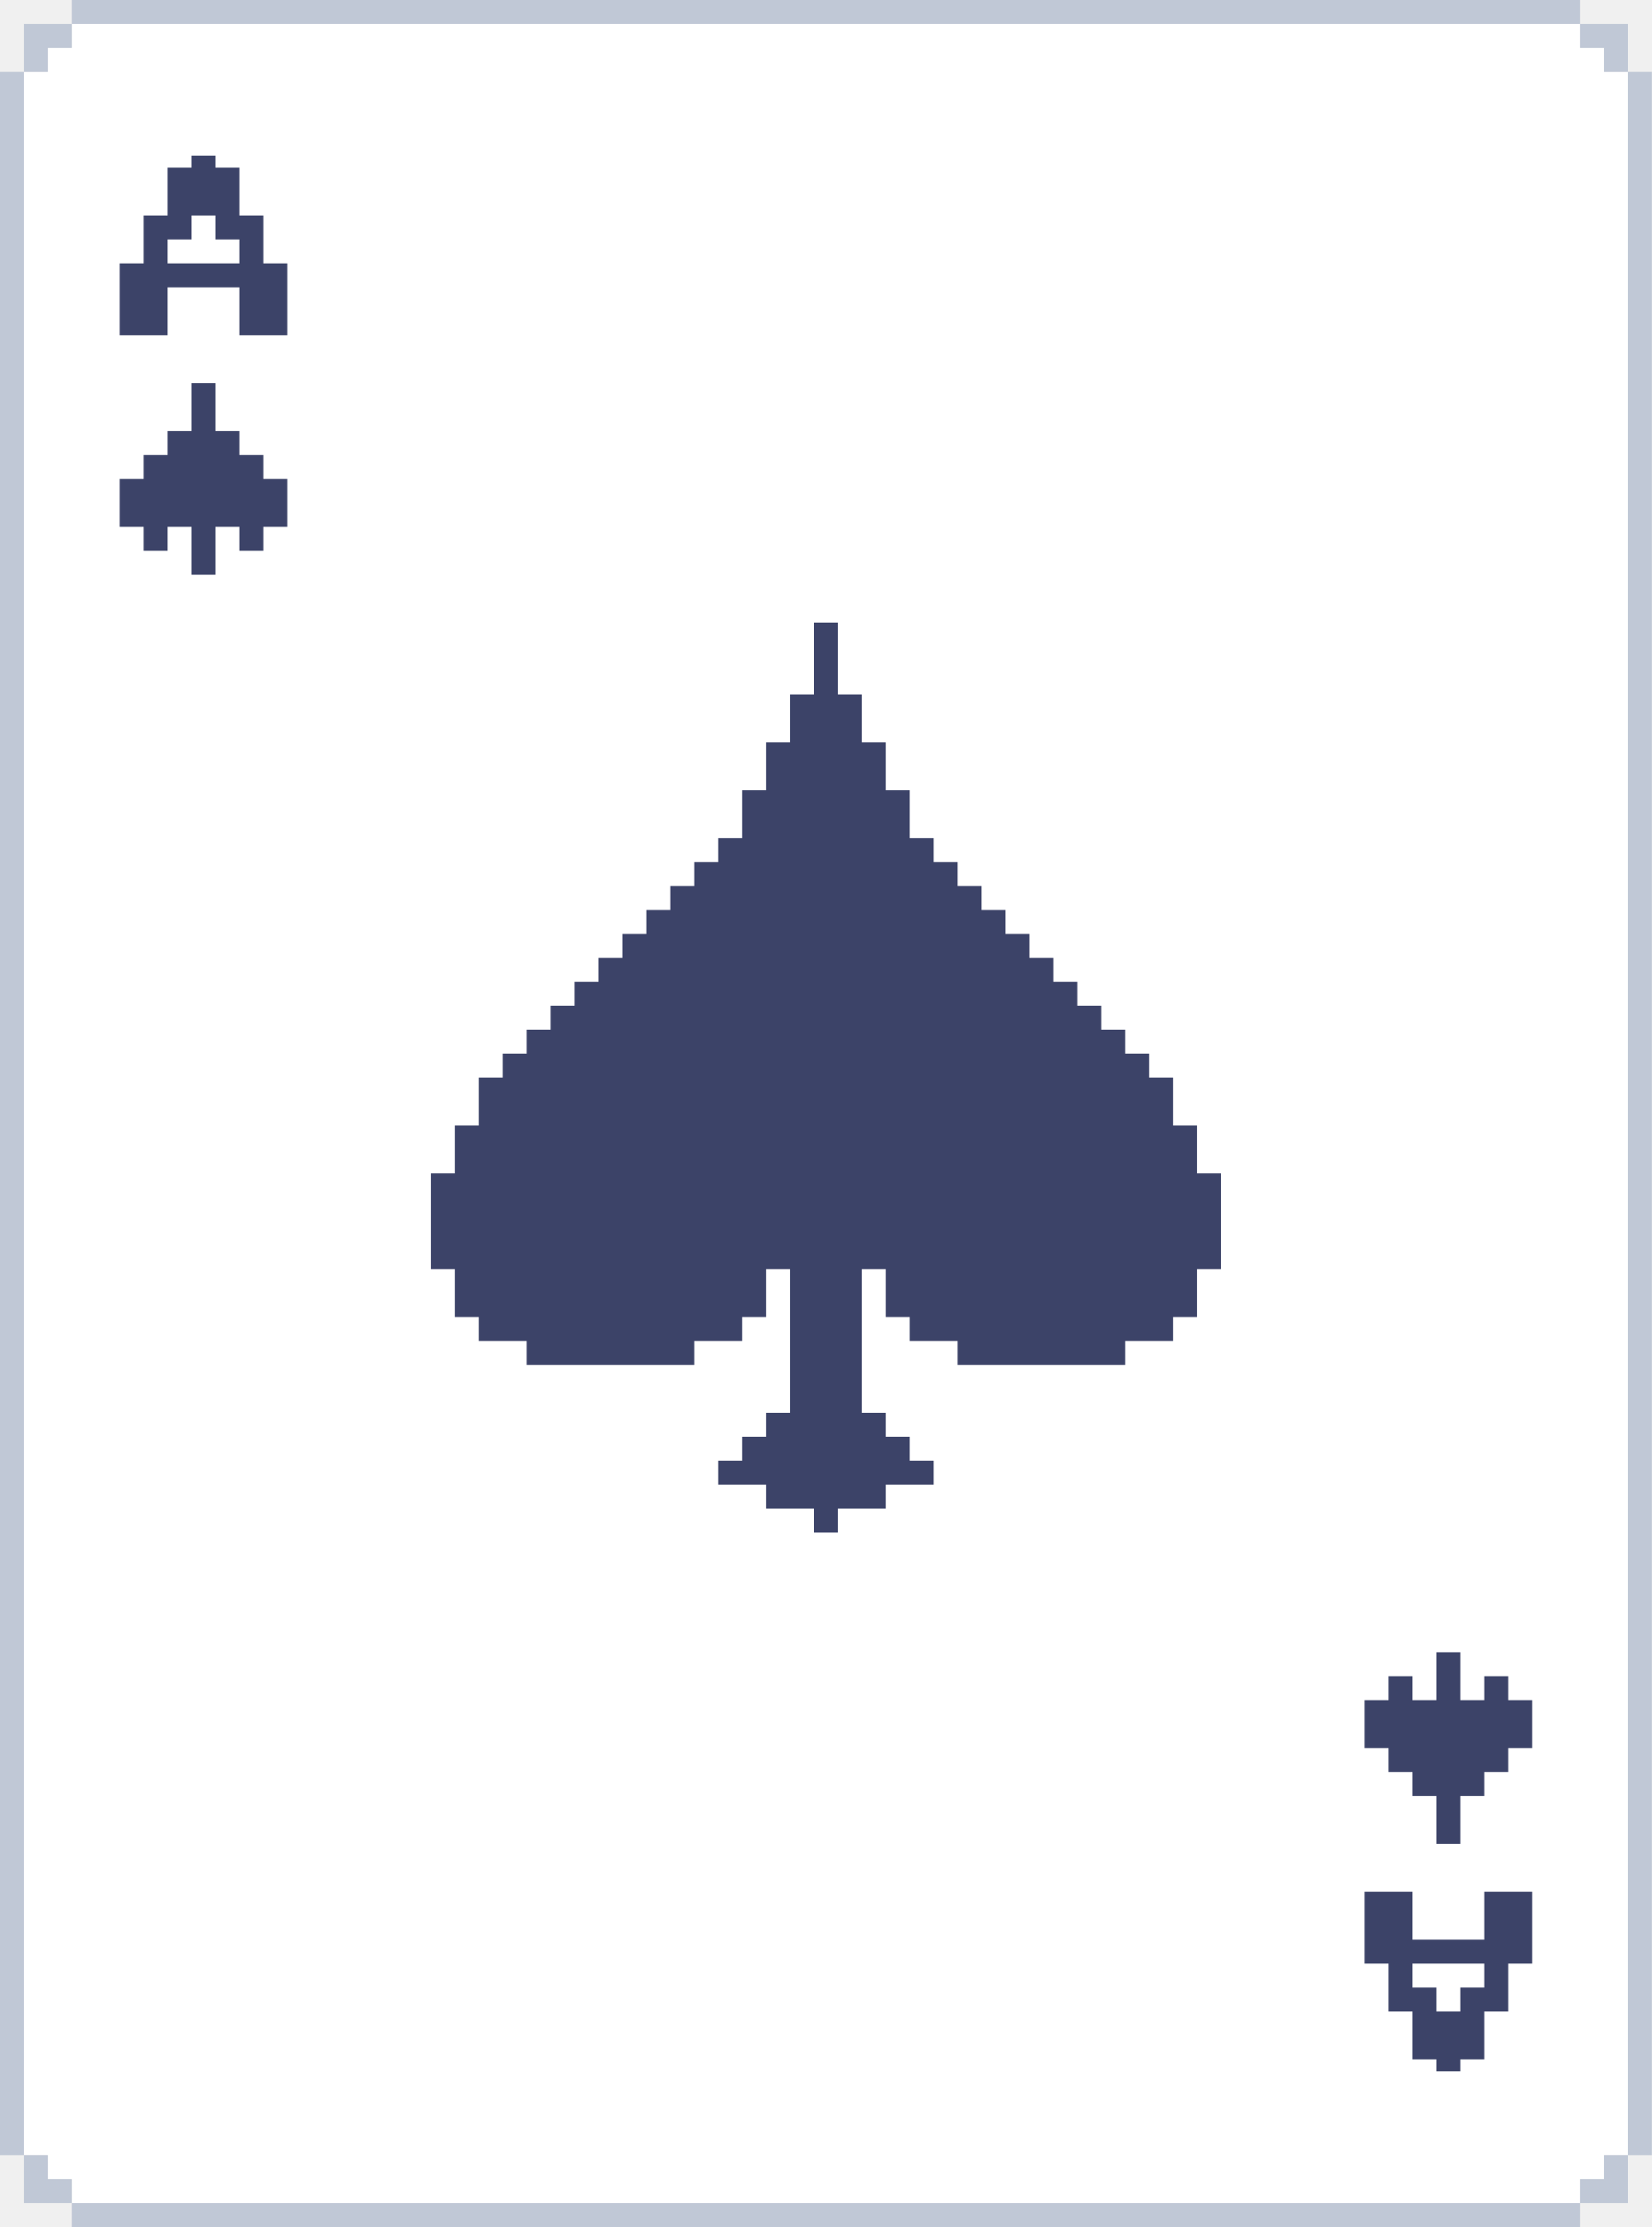
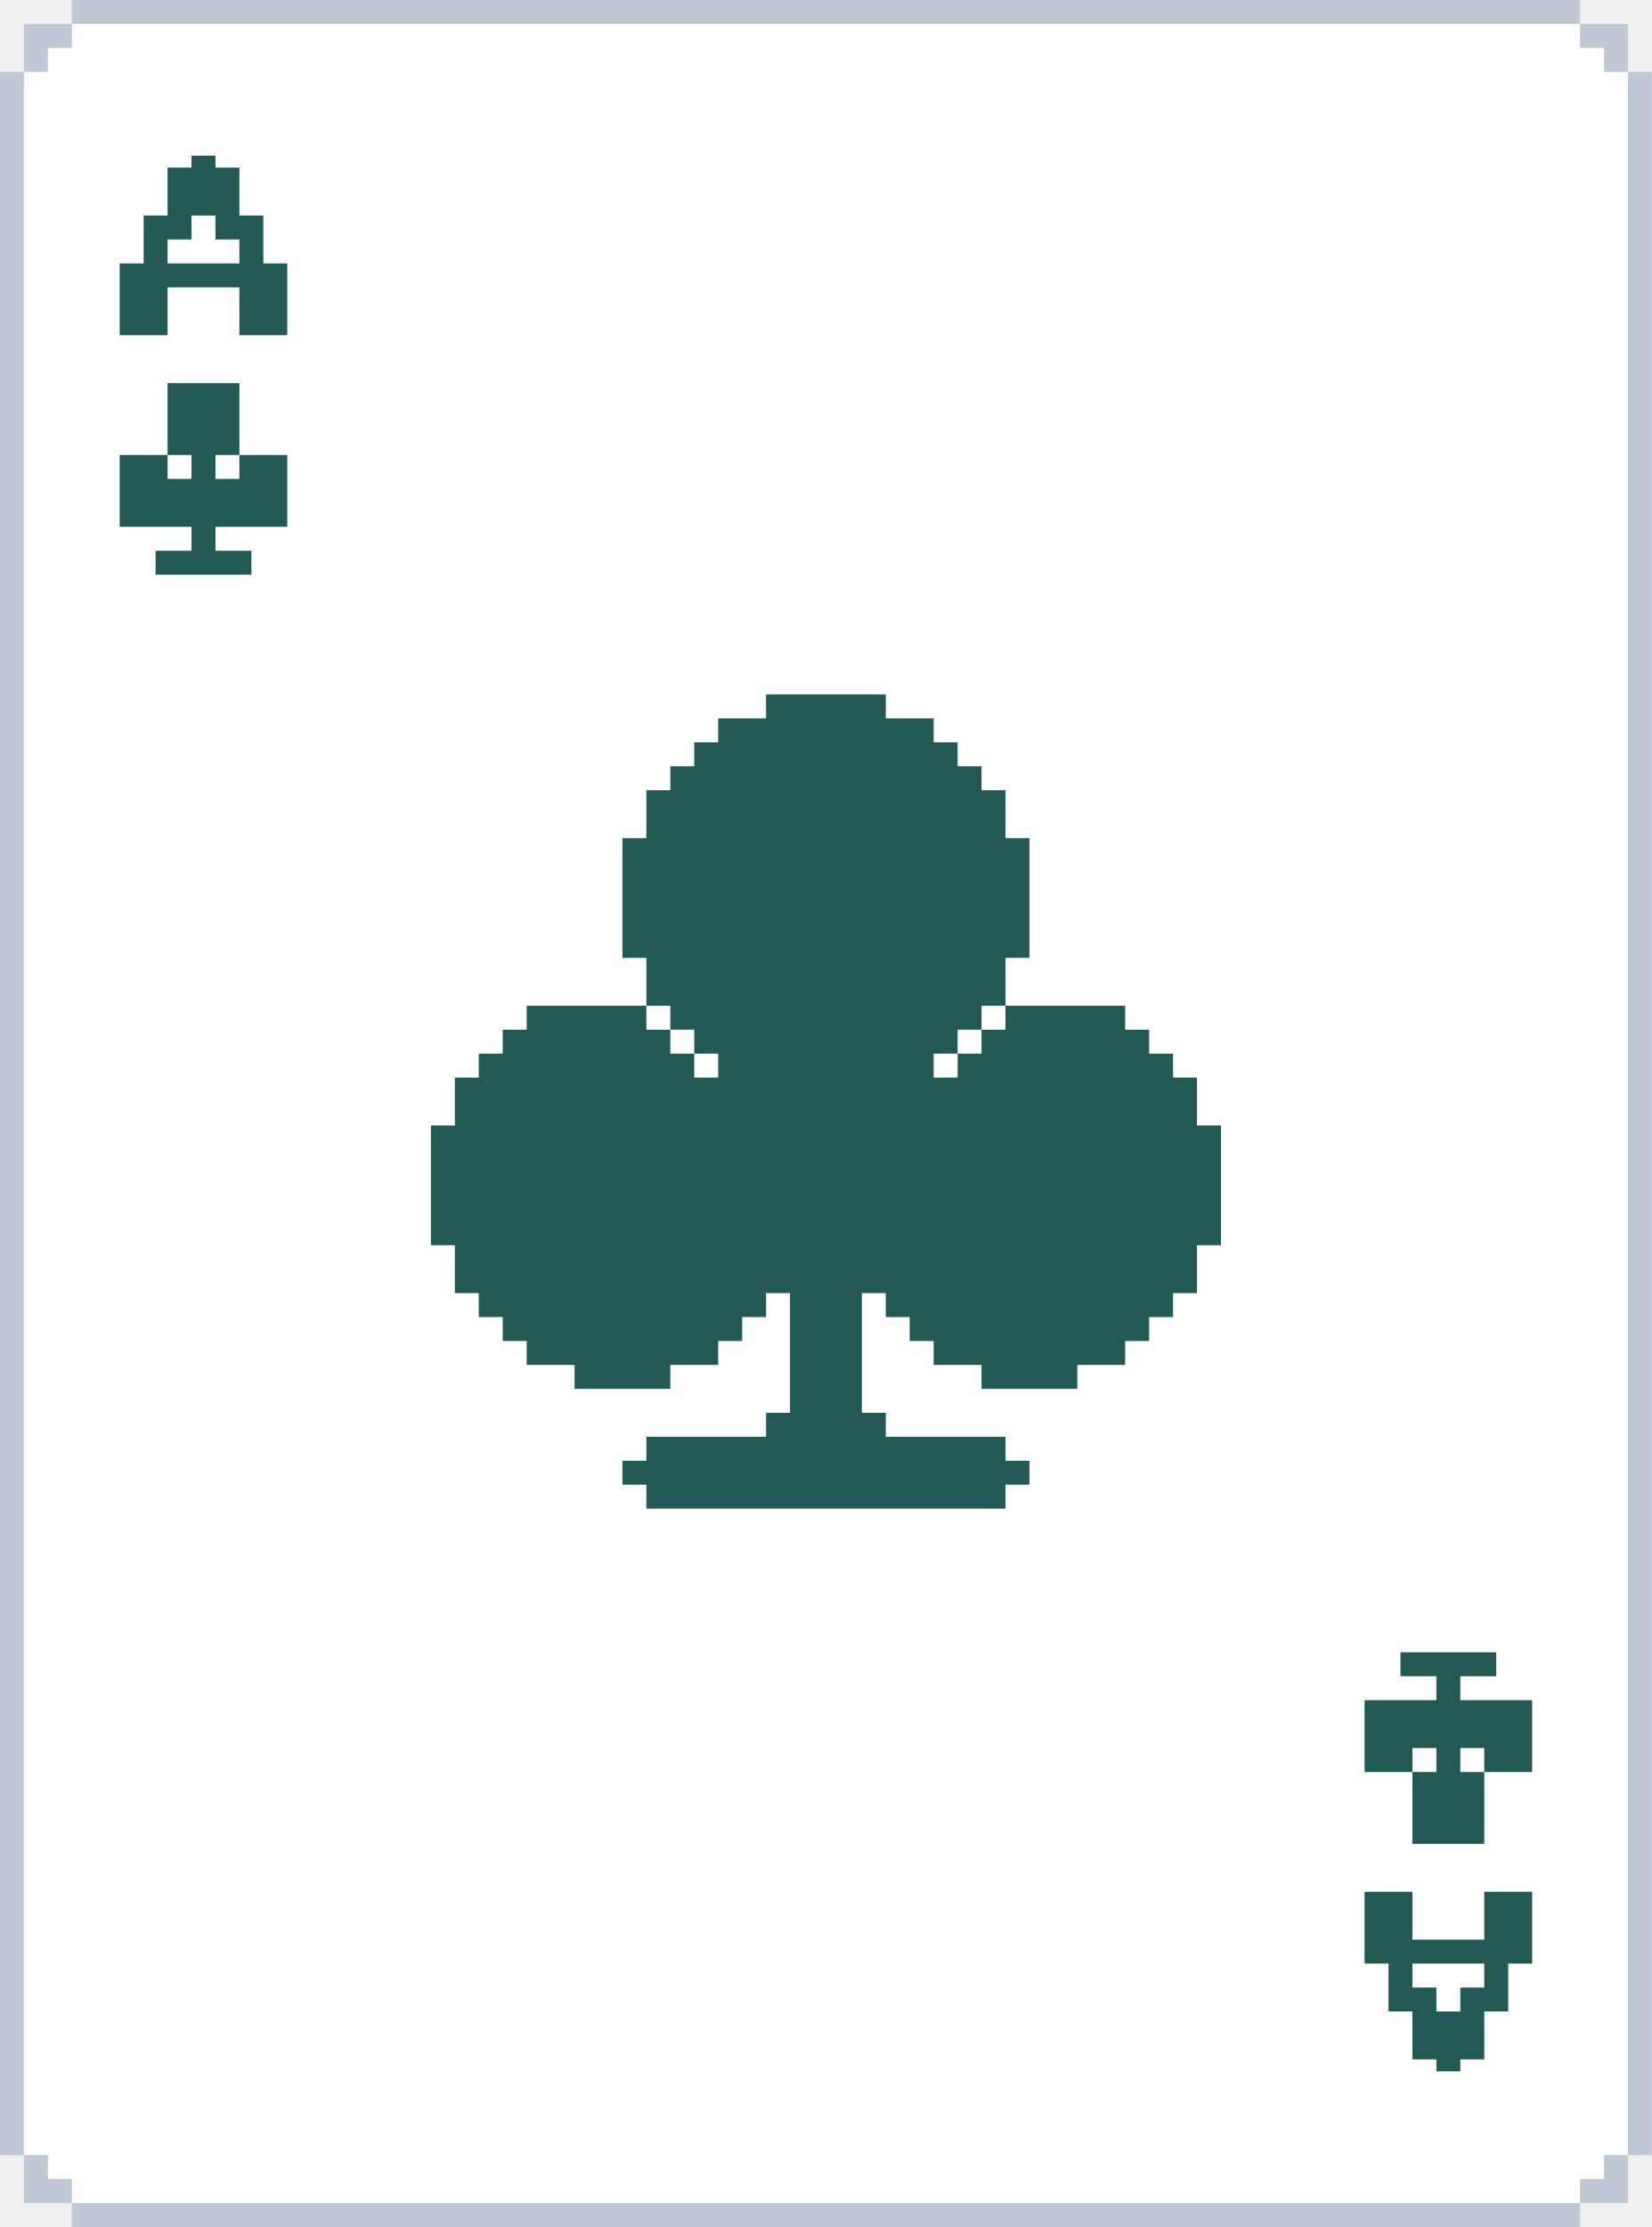
<svg xmlns="http://www.w3.org/2000/svg" width="69" height="93" viewBox="0 0 69 93" fill="none">
  <path d="M1.5 3.5H2.5V2.5H3.5V1.5H65.5V2.5H66.5V3.5H67.5V89.5H66.5V90.5H65.5V91.5H3.5V90.5H2.5V89.5H1.5V3.5Z" fill="white" stroke="white" />
  <path d="M66 93H3V92H66V93ZM2 91H3V92H1V90H2V91ZM68 92H66V91H67V90H68V92ZM1 90H0V3H1V90ZM69 90H68V3H69V90ZM3 2H2V3H1V1H3V2ZM68 3H67V2H66V1H68V3ZM66 1H3V0H66V1Z" fill="#C0C8D6" />
-   <path d="M9 7H10V9H11V11H12V14H10V12H7V14H5V11H6V9H7V7H8V6.5H9V7ZM8 10H7V11H10V10H9V9H8V10Z" fill="#3C4368" />
-   <path d="M60 86H59V84H58V82H57V79H59V81H62V79H64V82H63V84H62V86H61V86.5H60V86ZM61 83H62V82H59V83H60V84H61V83Z" fill="#3C4368" />
-   <path d="M9 18H10V19H11V20H12V22H11V23H10V22H9V24H8V22H7V23H6V22H5V20H6V19H7V18H8V16H9V18Z" fill="#3C4368" />
-   <path d="M60 75H59V74H58V73H57V71H58V70H59V71H60V69H61V71H62V70H63V71H64V73H63V74H62V75H61V77H60V75Z" fill="#3C4368" />
-   <path d="M35 29H36V31H37V33H38V35H39V36H40V37H41V38H42V39H43V40H44V41H45V42H46V43H47V44H48V45H49V47H50V49H51V53H50V55H49V56H47V57H40V56H38V55H37V53H36V59H37V60H38V61H39V62H37V63H35V64H34V63H32V62H30V61H31V60H32V59H33V53H32V55H31V56H29V57H22V56H20V55H19V53H18V49H19V47H20V45H21V44H22V43H23V42H24V41H25V40H26V39H27V38H28V37H29V36H30V35H31V33H32V31H33V29H34V26H35V29Z" fill="#3C4368" />
+   <path d="M9 7H10V9H11V11H12V14H10V12H7V14H5V11H6V9H7V7H8V6.5H9V7ZM8 10H7V11H10V10H9V9H8V10Z" fill="#235955" />
+   <path d="M60 86H59V84H58V82H57V79H59V81H62V79H64V82H63V84H62V86H61V86.5H60V86ZM61 83H62V82H59V83H60V84H61V83Z" fill="#235955" />
+   <path d="M10 19H9V20H10V19H12V22H9V23H10.5V24H6.5V23H8V22H5V19H7V20H8V19H7V16H10V19Z" fill="#235955" />
+   <path d="M59 74H60V73H59V74H57V71H60V70H58.5V69H62.5V70H61V71H64V74H62V73H61V74H62V77H59V74Z" fill="#235955" />
+   <path d="M37 30H39V31H40V32H41V33H42V35H43V40H42V42H41V43H40V44H39V45H40V44H41V43H42V42H47V43H48V44H49V45H50V47H51V52H50V54H49V55H48V56H47V57H45V58H41V57H39V56H38V55H37V54H36V59H37V60H42V61H43V62H42V63H27V62H26V61H27V60H32V59H33V54H32V55H31V56H30V57H28V58H24V57H22V56H21V55H20V54H19V52H18V47H19V45H20V44H21V43H22V42H27V43H28V42H27V40H26V35H27V33H28V32H29V31H30V30H32V29H37V30ZM29 45H30V44H29V45ZM28 44H29V43H28V44Z" fill="#235955" />
</svg>
